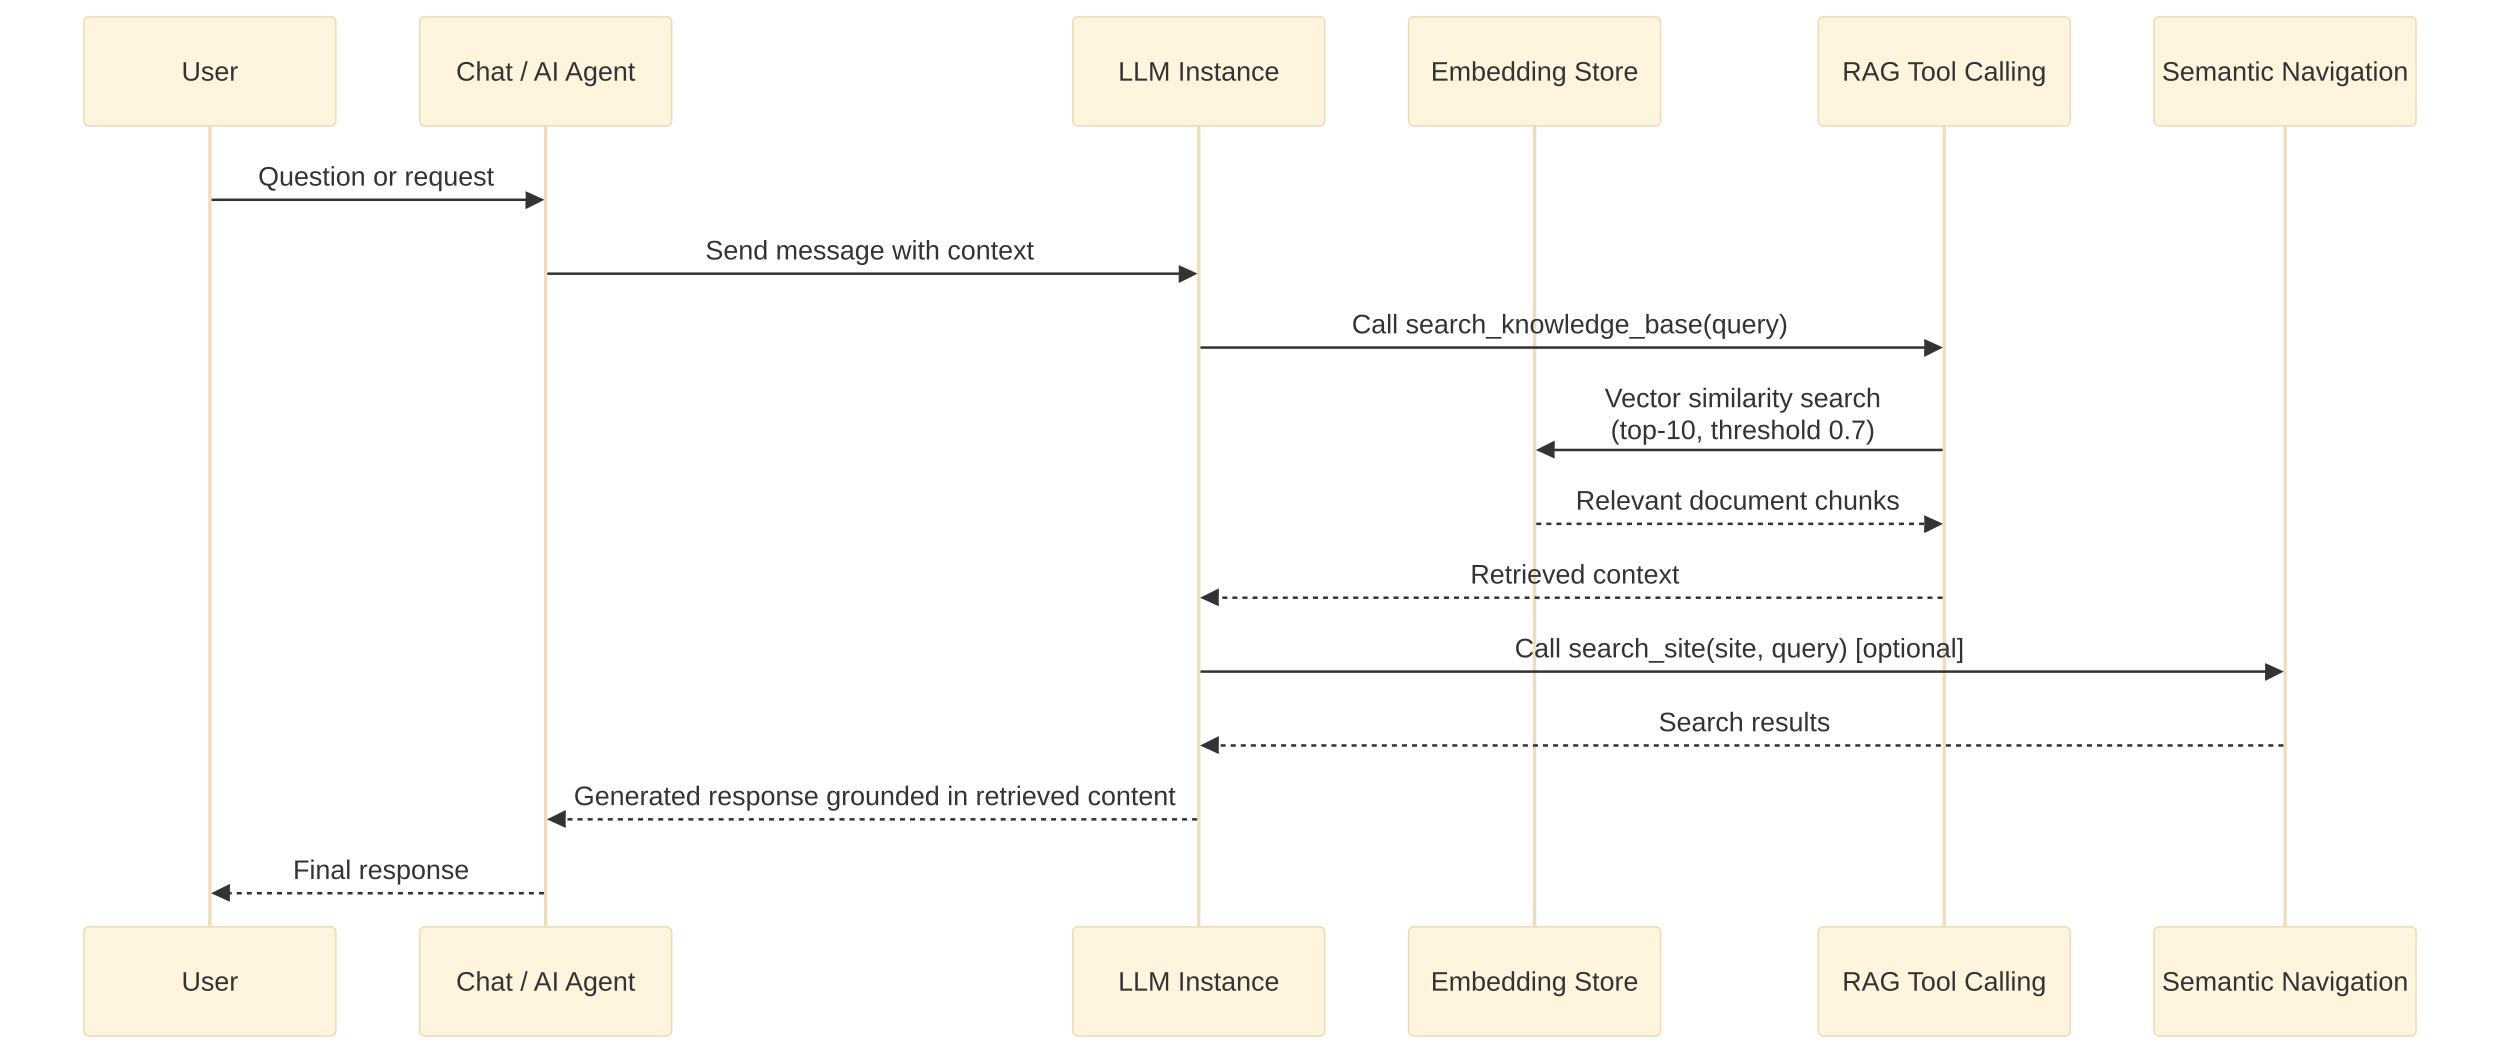
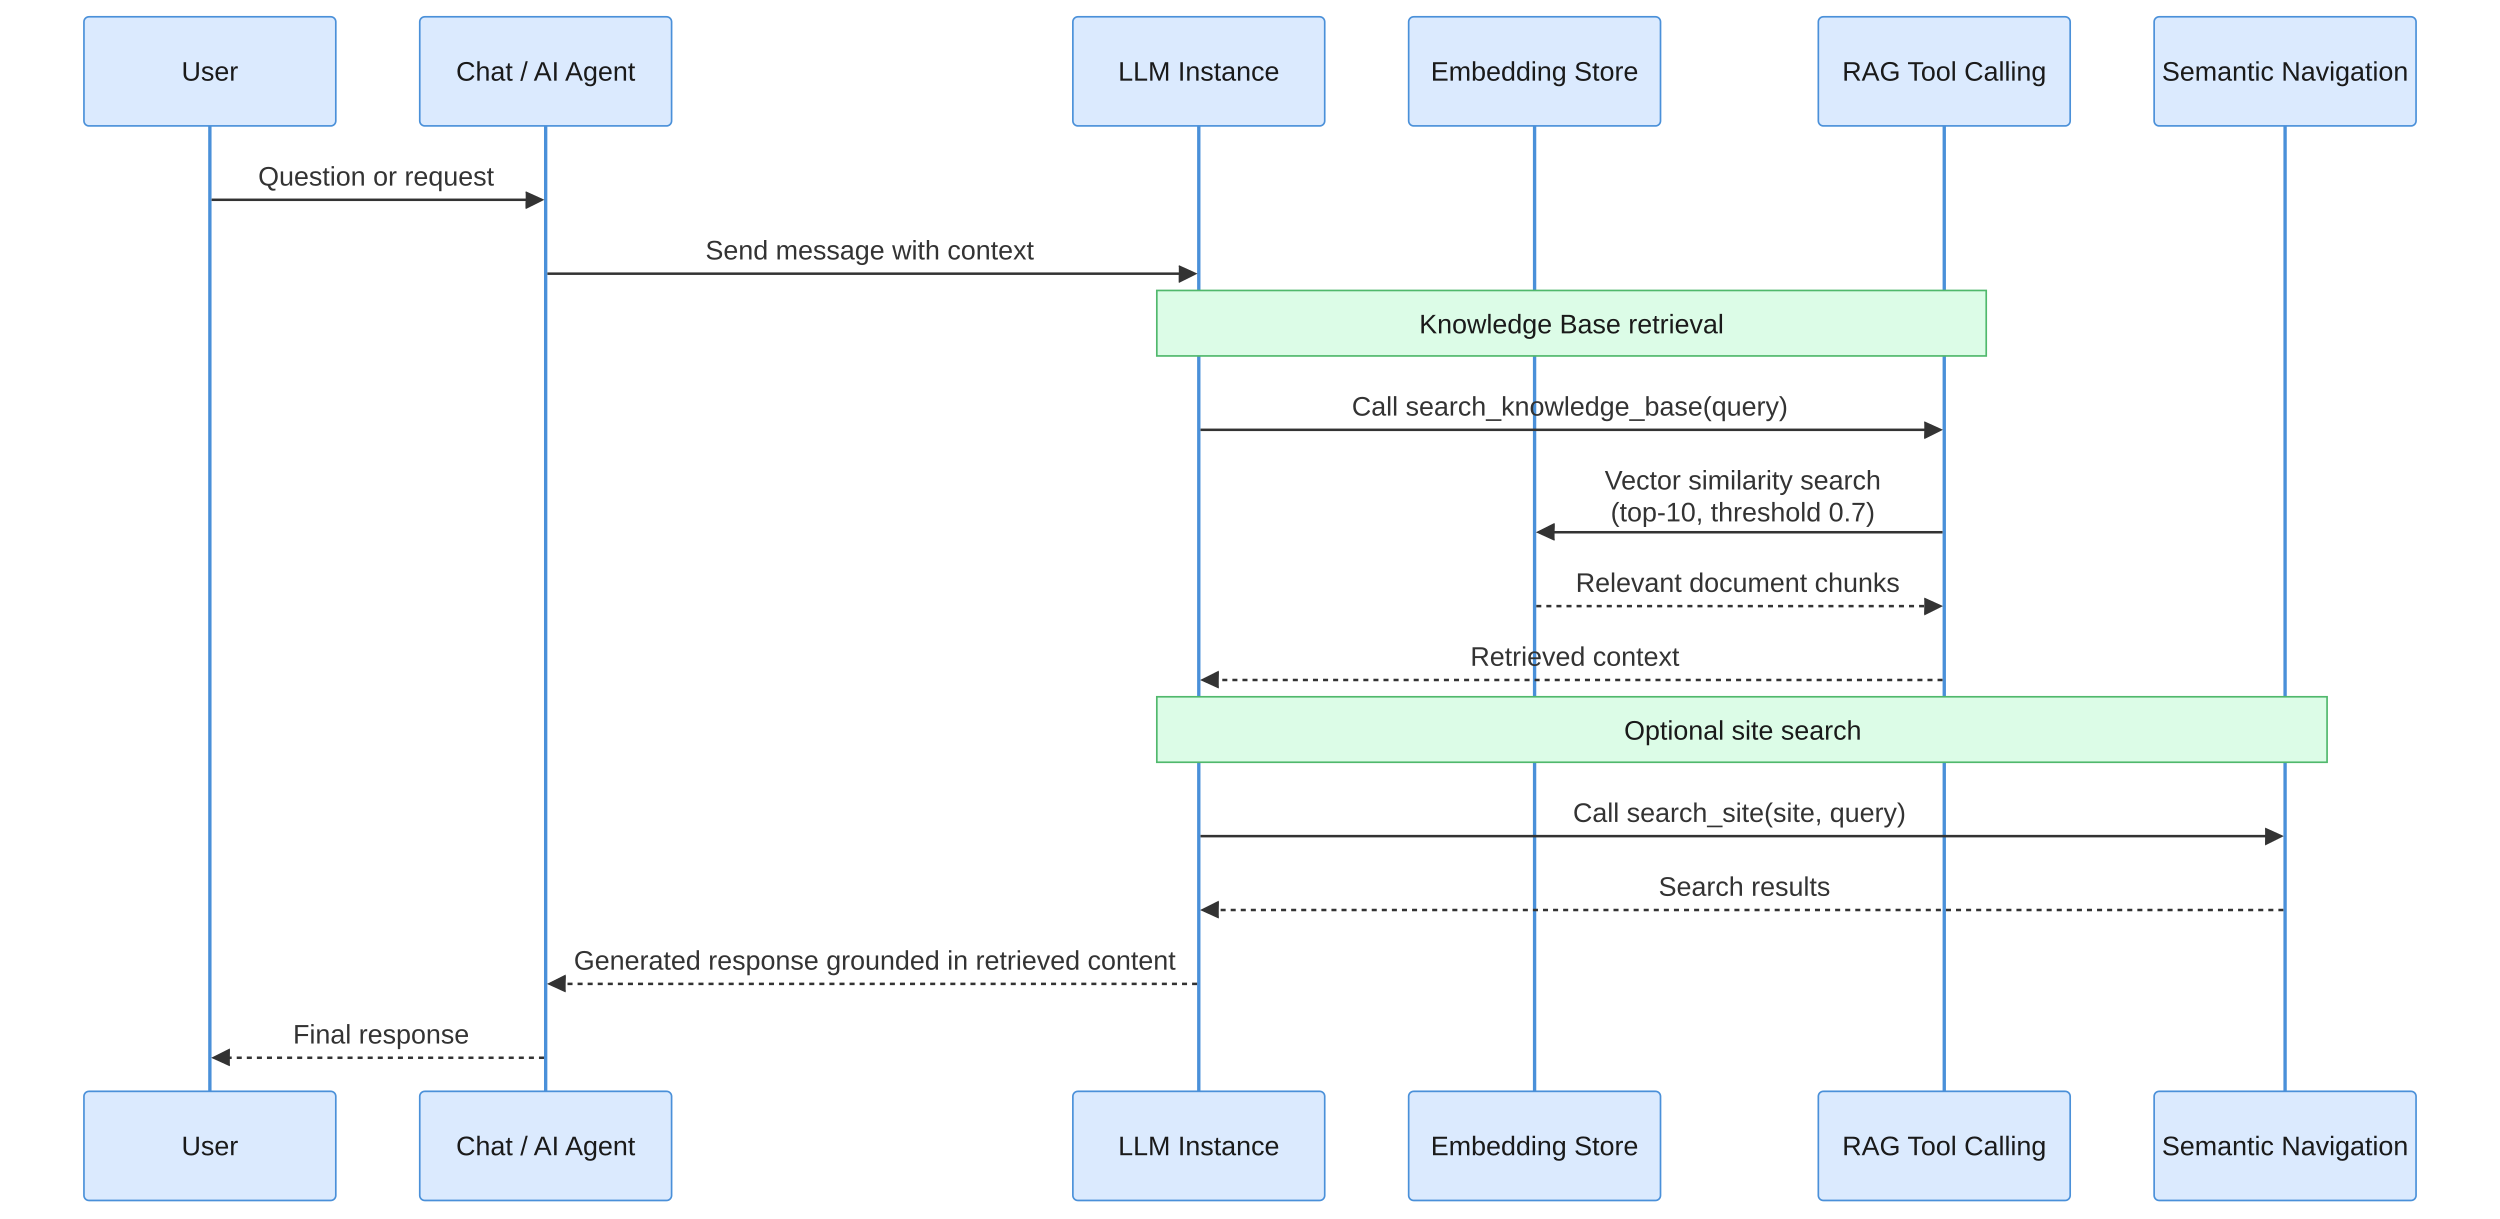
- <svg xmlns="http://www.w3.org/2000/svg" id="my-svg" width="100%" style="max-width: 1489px; background-color: transparent;" viewBox="-50 -10 1489 628" role="graphics-document document" aria-roledescription="sequence">
+ <svg xmlns="http://www.w3.org/2000/svg" id="my-svg" width="100%" style="max-width: 1489px; background-color: transparent;" viewBox="-50 -10 1489 726" role="graphics-document document" aria-roledescription="sequence">
  <g>
-     <rect x="1233" y="542" fill="#eaeaea" stroke="#666" width="156" height="65" name="SN" rx="3" ry="3" class="actor actor-bottom" />
-     <text x="1311" y="574.5" dominant-baseline="central" alignment-baseline="central" class="actor actor-box" style="text-anchor: middle; font-size: 16px; font-weight: 400;">
+     <rect x="1233" y="640" fill="#eaeaea" stroke="#666" width="156" height="65" name="SN" rx="3" ry="3" class="actor actor-bottom" />
+     <text x="1311" y="672.5" dominant-baseline="central" alignment-baseline="central" class="actor actor-box" style="text-anchor: middle; font-size: 16px; font-weight: 400;">
      <tspan x="1311" dy="0">Semantic Navigation</tspan>
    </text>
  </g>
  <g>
-     <rect x="1033" y="542" fill="#eaeaea" stroke="#666" width="150" height="65" name="RAGTool" rx="3" ry="3" class="actor actor-bottom" />
-     <text x="1108" y="574.5" dominant-baseline="central" alignment-baseline="central" class="actor actor-box" style="text-anchor: middle; font-size: 16px; font-weight: 400;">
+     <rect x="1033" y="640" fill="#eaeaea" stroke="#666" width="150" height="65" name="RAGTool" rx="3" ry="3" class="actor actor-bottom" />
+     <text x="1108" y="672.5" dominant-baseline="central" alignment-baseline="central" class="actor actor-box" style="text-anchor: middle; font-size: 16px; font-weight: 400;">
      <tspan x="1108" dy="0">RAG Tool Calling</tspan>
    </text>
  </g>
  <g>
-     <rect x="789" y="542" fill="#eaeaea" stroke="#666" width="150" height="65" name="Emb" rx="3" ry="3" class="actor actor-bottom" />
-     <text x="864" y="574.5" dominant-baseline="central" alignment-baseline="central" class="actor actor-box" style="text-anchor: middle; font-size: 16px; font-weight: 400;">
+     <rect x="789" y="640" fill="#eaeaea" stroke="#666" width="150" height="65" name="Emb" rx="3" ry="3" class="actor actor-bottom" />
+     <text x="864" y="672.5" dominant-baseline="central" alignment-baseline="central" class="actor actor-box" style="text-anchor: middle; font-size: 16px; font-weight: 400;">
      <tspan x="864" dy="0">Embedding Store</tspan>
    </text>
  </g>
  <g>
-     <rect x="589" y="542" fill="#eaeaea" stroke="#666" width="150" height="65" name="LLM" rx="3" ry="3" class="actor actor-bottom" />
-     <text x="664" y="574.5" dominant-baseline="central" alignment-baseline="central" class="actor actor-box" style="text-anchor: middle; font-size: 16px; font-weight: 400;">
+     <rect x="589" y="640" fill="#eaeaea" stroke="#666" width="150" height="65" name="LLM" rx="3" ry="3" class="actor actor-bottom" />
+     <text x="664" y="672.5" dominant-baseline="central" alignment-baseline="central" class="actor actor-box" style="text-anchor: middle; font-size: 16px; font-weight: 400;">
      <tspan x="664" dy="0">LLM Instance</tspan>
    </text>
  </g>
  <g>
-     <rect x="200" y="542" fill="#eaeaea" stroke="#666" width="150" height="65" name="Chat" rx="3" ry="3" class="actor actor-bottom" />
-     <text x="275" y="574.5" dominant-baseline="central" alignment-baseline="central" class="actor actor-box" style="text-anchor: middle; font-size: 16px; font-weight: 400;">
+     <rect x="200" y="640" fill="#eaeaea" stroke="#666" width="150" height="65" name="Chat" rx="3" ry="3" class="actor actor-bottom" />
+     <text x="275" y="672.5" dominant-baseline="central" alignment-baseline="central" class="actor actor-box" style="text-anchor: middle; font-size: 16px; font-weight: 400;">
      <tspan x="275" dy="0">Chat / AI Agent</tspan>
    </text>
  </g>
  <g>
-     <rect x="0" y="542" fill="#eaeaea" stroke="#666" width="150" height="65" name="User" rx="3" ry="3" class="actor actor-bottom" />
-     <text x="75" y="574.5" dominant-baseline="central" alignment-baseline="central" class="actor actor-box" style="text-anchor: middle; font-size: 16px; font-weight: 400;">
+     <rect x="0" y="640" fill="#eaeaea" stroke="#666" width="150" height="65" name="User" rx="3" ry="3" class="actor actor-bottom" />
+     <text x="75" y="672.5" dominant-baseline="central" alignment-baseline="central" class="actor actor-box" style="text-anchor: middle; font-size: 16px; font-weight: 400;">
      <tspan x="75" dy="0">User</tspan>
    </text>
  </g>
  <g>
-     <line id="actor5" x1="1311" y1="65" x2="1311" y2="542" class="actor-line 200" stroke-width="0.5px" stroke="#999" name="SN" />
+     <line id="actor5" x1="1311" y1="65" x2="1311" y2="640" class="actor-line 200" stroke-width="0.5px" stroke="#999" name="SN" />
    <g id="root-5">
      <rect x="1233" y="0" fill="#eaeaea" stroke="#666" width="156" height="65" name="SN" rx="3" ry="3" class="actor actor-top" />
      <text x="1311" y="32.5" dominant-baseline="central" alignment-baseline="central" class="actor actor-box" style="text-anchor: middle; font-size: 16px; font-weight: 400;">
        <tspan x="1311" dy="0">Semantic Navigation</tspan>
      </text>
    </g>
  </g>
  <g>
-     <line id="actor4" x1="1108" y1="65" x2="1108" y2="542" class="actor-line 200" stroke-width="0.5px" stroke="#999" name="RAGTool" />
+     <line id="actor4" x1="1108" y1="65" x2="1108" y2="640" class="actor-line 200" stroke-width="0.5px" stroke="#999" name="RAGTool" />
    <g id="root-4">
      <rect x="1033" y="0" fill="#eaeaea" stroke="#666" width="150" height="65" name="RAGTool" rx="3" ry="3" class="actor actor-top" />
      <text x="1108" y="32.5" dominant-baseline="central" alignment-baseline="central" class="actor actor-box" style="text-anchor: middle; font-size: 16px; font-weight: 400;">
        <tspan x="1108" dy="0">RAG Tool Calling</tspan>
      </text>
    </g>
  </g>
  <g>
-     <line id="actor3" x1="864" y1="65" x2="864" y2="542" class="actor-line 200" stroke-width="0.5px" stroke="#999" name="Emb" />
+     <line id="actor3" x1="864" y1="65" x2="864" y2="640" class="actor-line 200" stroke-width="0.5px" stroke="#999" name="Emb" />
    <g id="root-3">
      <rect x="789" y="0" fill="#eaeaea" stroke="#666" width="150" height="65" name="Emb" rx="3" ry="3" class="actor actor-top" />
      <text x="864" y="32.5" dominant-baseline="central" alignment-baseline="central" class="actor actor-box" style="text-anchor: middle; font-size: 16px; font-weight: 400;">
        <tspan x="864" dy="0">Embedding Store</tspan>
      </text>
    </g>
  </g>
  <g>
-     <line id="actor2" x1="664" y1="65" x2="664" y2="542" class="actor-line 200" stroke-width="0.5px" stroke="#999" name="LLM" />
+     <line id="actor2" x1="664" y1="65" x2="664" y2="640" class="actor-line 200" stroke-width="0.5px" stroke="#999" name="LLM" />
    <g id="root-2">
      <rect x="589" y="0" fill="#eaeaea" stroke="#666" width="150" height="65" name="LLM" rx="3" ry="3" class="actor actor-top" />
      <text x="664" y="32.5" dominant-baseline="central" alignment-baseline="central" class="actor actor-box" style="text-anchor: middle; font-size: 16px; font-weight: 400;">
        <tspan x="664" dy="0">LLM Instance</tspan>
      </text>
    </g>
  </g>
  <g>
-     <line id="actor1" x1="275" y1="65" x2="275" y2="542" class="actor-line 200" stroke-width="0.5px" stroke="#999" name="Chat" />
+     <line id="actor1" x1="275" y1="65" x2="275" y2="640" class="actor-line 200" stroke-width="0.5px" stroke="#999" name="Chat" />
    <g id="root-1">
      <rect x="200" y="0" fill="#eaeaea" stroke="#666" width="150" height="65" name="Chat" rx="3" ry="3" class="actor actor-top" />
      <text x="275" y="32.5" dominant-baseline="central" alignment-baseline="central" class="actor actor-box" style="text-anchor: middle; font-size: 16px; font-weight: 400;">
        <tspan x="275" dy="0">Chat / AI Agent</tspan>
      </text>
    </g>
  </g>
  <g>
-     <line id="actor0" x1="75" y1="65" x2="75" y2="542" class="actor-line 200" stroke-width="0.5px" stroke="#999" name="User" />
+     <line id="actor0" x1="75" y1="65" x2="75" y2="640" class="actor-line 200" stroke-width="0.5px" stroke="#999" name="User" />
    <g id="root-0">
      <rect x="0" y="0" fill="#eaeaea" stroke="#666" width="150" height="65" name="User" rx="3" ry="3" class="actor actor-top" />
      <text x="75" y="32.5" dominant-baseline="central" alignment-baseline="central" class="actor actor-box" style="text-anchor: middle; font-size: 16px; font-weight: 400;">
        <tspan x="75" dy="0">User</tspan>
      </text>
    </g>
  </g>
-   <style>#my-svg{font-family:"trebuchet ms",verdana,arial,sans-serif;font-size:14px;fill:#333;}@keyframes edge-animation-frame{from{stroke-dashoffset:0;}}@keyframes dash{to{stroke-dashoffset:0;}}#my-svg .edge-animation-slow{stroke-dasharray:9,5!important;stroke-dashoffset:900;animation:dash 50s linear infinite;stroke-linecap:round;}#my-svg .edge-animation-fast{stroke-dasharray:9,5!important;stroke-dashoffset:900;animation:dash 20s linear infinite;stroke-linecap:round;}#my-svg .error-icon{fill:hsl(220.588, 100%, 98.333%);}#my-svg .error-text{fill:rgb(8.5, 5.75, 0);stroke:rgb(8.5, 5.75, 0);}#my-svg .edge-thickness-normal{stroke-width:1px;}#my-svg .edge-thickness-thick{stroke-width:3.5px;}#my-svg .edge-pattern-solid{stroke-dasharray:0;}#my-svg .edge-thickness-invisible{stroke-width:0;fill:none;}#my-svg .edge-pattern-dashed{stroke-dasharray:3;}#my-svg .edge-pattern-dotted{stroke-dasharray:2;}#my-svg .marker{fill:#0b0b0b;stroke:#0b0b0b;}#my-svg .marker.cross{stroke:#0b0b0b;}#my-svg svg{font-family:"trebuchet ms",verdana,arial,sans-serif;font-size:14px;}#my-svg p{margin:0;}#my-svg .actor{stroke:hsl(40.588, 60%, 83.333%);fill:#fff4dd;}#my-svg text.actor&gt;tspan{fill:#333;stroke:none;}#my-svg .actor-line{stroke:hsl(40.588, 60%, 83.333%);}#my-svg .innerArc{stroke-width:1.5;stroke-dasharray:none;}#my-svg .messageLine0{stroke-width:1.5;stroke-dasharray:none;stroke:#333;}#my-svg .messageLine1{stroke-width:1.5;stroke-dasharray:2,2;stroke:#333;}#my-svg #arrowhead path{fill:#333;stroke:#333;}#my-svg .sequenceNumber{fill:#f4f4f4;}#my-svg #sequencenumber{fill:#333;}#my-svg #crosshead path{fill:#333;stroke:#333;}#my-svg .messageText{fill:#333;stroke:none;}#my-svg .labelBox{stroke:hsl(40.588, 60%, 83.333%);fill:#fff4dd;}#my-svg .labelText,#my-svg .labelText&gt;tspan{fill:#333;stroke:none;}#my-svg .loopText,#my-svg .loopText&gt;tspan{fill:#333;stroke:none;}#my-svg .loopLine{stroke-width:2px;stroke-dasharray:2,2;stroke:hsl(40.588, 60%, 83.333%);fill:hsl(40.588, 60%, 83.333%);}#my-svg .note{stroke:hsl(52.683, 60%, 73.922%);fill:#fff5ad;}#my-svg .noteText,#my-svg .noteText&gt;tspan{fill:#333;stroke:none;}#my-svg .activation0{fill:hsl(-79.412, 100%, 93.333%);stroke:hsl(-79.412, 100%, 83.333%);}#my-svg .activation1{fill:hsl(-79.412, 100%, 93.333%);stroke:hsl(-79.412, 100%, 83.333%);}#my-svg .activation2{fill:hsl(-79.412, 100%, 93.333%);stroke:hsl(-79.412, 100%, 83.333%);}#my-svg .actorPopupMenu{position:absolute;}#my-svg .actorPopupMenuPanel{position:absolute;fill:#fff4dd;box-shadow:0px 8px 16px 0px rgba(0,0,0,0.2);filter:drop-shadow(3px 5px 2px rgb(0 0 0 / 0.4));}#my-svg .actor-man line{stroke:hsl(40.588, 60%, 83.333%);fill:#fff4dd;}#my-svg .actor-man circle,#my-svg line{stroke:hsl(40.588, 60%, 83.333%);fill:#fff4dd;stroke-width:2px;}#my-svg :root{--mermaid-font-family:"trebuchet ms",verdana,arial,sans-serif;}</style>
+   <style>#my-svg{font-family:"trebuchet ms",verdana,arial,sans-serif;font-size:13px;fill:#333;}@keyframes edge-animation-frame{from{stroke-dashoffset:0;}}@keyframes dash{to{stroke-dashoffset:0;}}#my-svg .edge-animation-slow{stroke-dasharray:9,5!important;stroke-dashoffset:900;animation:dash 50s linear infinite;stroke-linecap:round;}#my-svg .edge-animation-fast{stroke-dasharray:9,5!important;stroke-dashoffset:900;animation:dash 20s linear infinite;stroke-linecap:round;}#my-svg .error-icon{fill:hsl(220.588, 100%, 98.333%);}#my-svg .error-text{fill:rgb(8.5, 5.75, 0);stroke:rgb(8.5, 5.75, 0);}#my-svg .edge-thickness-normal{stroke-width:1px;}#my-svg .edge-thickness-thick{stroke-width:3.5px;}#my-svg .edge-pattern-solid{stroke-dasharray:0;}#my-svg .edge-thickness-invisible{stroke-width:0;fill:none;}#my-svg .edge-pattern-dashed{stroke-dasharray:3;}#my-svg .edge-pattern-dotted{stroke-dasharray:2;}#my-svg .marker{fill:#0b0b0b;stroke:#0b0b0b;}#my-svg .marker.cross{stroke:#0b0b0b;}#my-svg svg{font-family:"trebuchet ms",verdana,arial,sans-serif;font-size:13px;}#my-svg p{margin:0;}#my-svg .actor{stroke:#4A90D9;fill:#dbeafe;}#my-svg text.actor&gt;tspan{fill:#1a1a1a;stroke:none;}#my-svg .actor-line{stroke:#4A90D9;}#my-svg .innerArc{stroke-width:1.5;stroke-dasharray:none;}#my-svg .messageLine0{stroke-width:1.5;stroke-dasharray:none;stroke:#333;}#my-svg .messageLine1{stroke-width:1.5;stroke-dasharray:2,2;stroke:#333;}#my-svg #arrowhead path{fill:#333;stroke:#333;}#my-svg .sequenceNumber{fill:#f4f4f4;}#my-svg #sequencenumber{fill:#333;}#my-svg #crosshead path{fill:#333;stroke:#333;}#my-svg .messageText{fill:#333;stroke:none;}#my-svg .labelBox{stroke:#E8A838;fill:#fef3c7;}#my-svg .labelText,#my-svg .labelText&gt;tspan{fill:#1a1a1a;stroke:none;}#my-svg .loopText,#my-svg .loopText&gt;tspan{fill:#b07a1a;stroke:none;}#my-svg .loopLine{stroke-width:2px;stroke-dasharray:2,2;stroke:#E8A838;fill:#E8A838;}#my-svg .note{stroke:#50B86C;fill:#dcfce7;}#my-svg .noteText,#my-svg .noteText&gt;tspan{fill:#1a1a1a;stroke:none;}#my-svg .activation0{fill:#ede9fe;stroke:#9B6EC5;}#my-svg .activation1{fill:#ede9fe;stroke:#9B6EC5;}#my-svg .activation2{fill:#ede9fe;stroke:#9B6EC5;}#my-svg .actorPopupMenu{position:absolute;}#my-svg .actorPopupMenuPanel{position:absolute;fill:#dbeafe;box-shadow:0px 8px 16px 0px rgba(0,0,0,0.2);filter:drop-shadow(3px 5px 2px rgb(0 0 0 / 0.4));}#my-svg .actor-man line{stroke:#4A90D9;fill:#dbeafe;}#my-svg .actor-man circle,#my-svg line{stroke:#4A90D9;fill:#dbeafe;stroke-width:2px;}#my-svg :root{--mermaid-font-family:"trebuchet ms",verdana,arial,sans-serif;}</style>
  <g />
  <defs>
    <symbol id="computer" width="24" height="24">
      <path transform="scale(.5)" d="M2 2v13h20v-13h-20zm18 11h-16v-9h16v9zm-10.228 6l.466-1h3.524l.467 1h-4.457zm14.228 3h-24l2-6h2.104l-1.33 4h18.45l-1.297-4h2.073l2 6zm-5-10h-14v-7h14v7z" />
    </symbol>
  </defs>
  <defs>
    <symbol id="database" fill-rule="evenodd" clip-rule="evenodd">
      <path transform="scale(.5)" d="M12.258.001l.256.004.255.005.253.008.251.01.249.012.247.015.246.016.242.019.241.02.239.023.236.024.233.027.231.028.229.031.225.032.223.034.22.036.217.038.214.04.211.041.208.043.205.045.201.046.198.048.194.05.191.051.187.053.183.054.18.056.175.057.172.059.168.06.163.061.16.063.155.064.15.066.074.033.073.033.071.034.07.034.069.035.068.035.067.035.066.035.064.036.064.036.062.036.06.036.06.037.058.037.058.037.055.038.055.038.053.038.052.038.051.039.05.039.048.039.047.039.045.04.044.04.043.04.041.04.04.041.039.041.037.041.036.041.034.041.033.042.032.042.03.042.029.042.027.042.026.043.024.043.023.043.021.043.02.043.018.044.017.043.015.044.013.044.012.044.011.045.009.044.007.045.006.045.004.045.002.045.001.045v17l-.001.045-.002.045-.004.045-.006.045-.007.045-.009.044-.011.045-.012.044-.013.044-.015.044-.017.043-.018.044-.02.043-.021.043-.023.043-.024.043-.026.043-.027.042-.029.042-.03.042-.032.042-.033.042-.034.041-.036.041-.037.041-.039.041-.04.041-.041.04-.043.04-.044.04-.045.04-.047.039-.048.039-.05.039-.051.039-.052.038-.053.038-.055.038-.055.038-.058.037-.058.037-.06.037-.06.036-.062.036-.064.036-.064.036-.066.035-.067.035-.068.035-.069.035-.07.034-.071.034-.073.033-.074.033-.15.066-.155.064-.16.063-.163.061-.168.06-.172.059-.175.057-.18.056-.183.054-.187.053-.191.051-.194.05-.198.048-.201.046-.205.045-.208.043-.211.041-.214.04-.217.038-.22.036-.223.034-.225.032-.229.031-.231.028-.233.027-.236.024-.239.023-.241.02-.242.019-.246.016-.247.015-.249.012-.251.01-.253.008-.255.005-.256.004-.258.001-.258-.001-.256-.004-.255-.005-.253-.008-.251-.01-.249-.012-.247-.015-.245-.016-.243-.019-.241-.02-.238-.023-.236-.024-.234-.027-.231-.028-.228-.031-.226-.032-.223-.034-.22-.036-.217-.038-.214-.04-.211-.041-.208-.043-.204-.045-.201-.046-.198-.048-.195-.05-.19-.051-.187-.053-.184-.054-.179-.056-.176-.057-.172-.059-.167-.06-.164-.061-.159-.063-.155-.064-.151-.066-.074-.033-.072-.033-.072-.034-.07-.034-.069-.035-.068-.035-.067-.035-.066-.035-.064-.036-.063-.036-.062-.036-.061-.036-.06-.037-.058-.037-.057-.037-.056-.038-.055-.038-.053-.038-.052-.038-.051-.039-.049-.039-.049-.039-.046-.039-.046-.04-.044-.04-.043-.04-.041-.04-.04-.041-.039-.041-.037-.041-.036-.041-.034-.041-.033-.042-.032-.042-.03-.042-.029-.042-.027-.042-.026-.043-.024-.043-.023-.043-.021-.043-.02-.043-.018-.044-.017-.043-.015-.044-.013-.044-.012-.044-.011-.045-.009-.044-.007-.045-.006-.045-.004-.045-.002-.045-.001-.045v-17l.001-.045.002-.045.004-.045.006-.045.007-.045.009-.044.011-.045.012-.044.013-.044.015-.044.017-.043.018-.044.02-.043.021-.043.023-.043.024-.043.026-.043.027-.042.029-.042.03-.042.032-.042.033-.042.034-.041.036-.041.037-.041.039-.041.04-.041.041-.04.043-.04.044-.04.046-.04.046-.039.049-.039.049-.039.051-.039.052-.038.053-.038.055-.038.056-.038.057-.037.058-.037.06-.037.061-.036.062-.036.063-.036.064-.036.066-.035.067-.035.068-.035.069-.035.07-.034.072-.034.072-.033.074-.033.151-.066.155-.064.159-.063.164-.061.167-.06.172-.059.176-.057.179-.056.184-.054.187-.053.19-.051.195-.05.198-.048.201-.046.204-.045.208-.043.211-.041.214-.04.217-.038.22-.036.223-.034.226-.032.228-.031.231-.028.234-.027.236-.024.238-.023.241-.02.243-.019.245-.016.247-.015.249-.012.251-.01.253-.008.255-.005.256-.004.258-.001.258.001zm-9.258 20.499v.01l.001.021.003.021.004.022.005.021.006.022.007.022.009.023.01.022.011.023.012.023.013.023.015.023.016.024.017.023.018.024.019.024.021.024.022.025.023.024.024.025.052.049.056.05.061.051.066.051.07.051.075.051.079.052.084.052.088.052.092.052.097.052.102.051.105.052.11.052.114.051.119.051.123.051.127.05.131.05.135.05.139.048.144.049.147.047.152.047.155.047.16.045.163.045.167.043.171.043.176.041.178.041.183.039.187.039.19.037.194.035.197.035.202.033.204.031.209.03.212.029.216.027.219.025.222.024.226.021.23.02.233.018.236.016.24.015.243.012.246.01.249.008.253.005.256.004.259.001.26-.001.257-.004.254-.005.25-.008.247-.011.244-.012.241-.014.237-.016.233-.018.231-.021.226-.021.224-.024.22-.026.216-.027.212-.028.21-.031.205-.031.202-.034.198-.034.194-.036.191-.037.187-.039.183-.04.179-.04.175-.042.172-.043.168-.044.163-.045.16-.046.155-.046.152-.047.148-.048.143-.049.139-.049.136-.05.131-.05.126-.05.123-.051.118-.052.114-.051.11-.052.106-.052.101-.052.096-.052.092-.052.088-.053.083-.051.079-.052.074-.052.07-.051.065-.051.06-.051.056-.05.051-.05.023-.024.023-.025.021-.024.02-.024.019-.024.018-.024.017-.024.015-.023.014-.024.013-.023.012-.023.01-.023.01-.022.008-.022.006-.022.006-.022.004-.022.004-.021.001-.021.001-.021v-4.127l-.077.055-.08.053-.083.054-.085.053-.087.052-.09.052-.093.051-.095.05-.097.05-.1.049-.102.049-.105.048-.106.047-.109.047-.111.046-.114.045-.115.045-.118.044-.12.043-.122.042-.124.042-.126.041-.128.04-.13.04-.132.038-.134.038-.135.037-.138.037-.139.035-.142.035-.143.034-.144.033-.147.032-.148.031-.15.03-.151.03-.153.029-.154.027-.156.027-.158.026-.159.025-.161.024-.162.023-.163.022-.165.021-.166.02-.167.019-.169.018-.169.017-.171.016-.173.015-.173.014-.175.013-.175.012-.177.011-.178.01-.179.008-.179.008-.181.006-.182.005-.182.004-.184.003-.184.002h-.37l-.184-.002-.184-.003-.182-.004-.182-.005-.181-.006-.179-.008-.179-.008-.178-.01-.176-.011-.176-.012-.175-.013-.173-.014-.172-.015-.171-.016-.17-.017-.169-.018-.167-.019-.166-.02-.165-.021-.163-.022-.162-.023-.161-.024-.159-.025-.157-.026-.156-.027-.155-.027-.153-.029-.151-.03-.15-.03-.148-.031-.146-.032-.145-.033-.143-.034-.141-.035-.14-.035-.137-.037-.136-.037-.134-.038-.132-.038-.13-.04-.128-.04-.126-.041-.124-.042-.122-.042-.12-.044-.117-.043-.116-.045-.113-.045-.112-.046-.109-.047-.106-.047-.105-.048-.102-.049-.1-.049-.097-.05-.095-.05-.093-.052-.09-.051-.087-.052-.085-.053-.083-.054-.08-.054-.077-.054v4.127zm0-5.654v.011l.001.021.003.021.004.021.005.022.006.022.007.022.009.022.01.022.011.023.012.023.013.023.015.024.016.023.017.024.018.024.019.024.021.024.022.024.023.025.024.024.052.05.056.05.061.05.066.051.07.051.075.052.079.051.084.052.088.052.092.052.097.052.102.052.105.052.11.051.114.051.119.052.123.05.127.051.131.05.135.049.139.049.144.048.147.048.152.047.155.046.16.045.163.045.167.044.171.042.176.042.178.04.183.04.187.038.19.037.194.036.197.034.202.033.204.032.209.03.212.028.216.027.219.025.222.024.226.022.23.02.233.018.236.016.24.014.243.012.246.01.249.008.253.006.256.003.259.001.26-.001.257-.003.254-.006.25-.008.247-.01.244-.012.241-.015.237-.016.233-.018.231-.02.226-.022.224-.024.22-.025.216-.027.212-.029.21-.03.205-.032.202-.033.198-.035.194-.036.191-.037.187-.039.183-.039.179-.041.175-.042.172-.043.168-.044.163-.045.16-.045.155-.047.152-.047.148-.048.143-.048.139-.05.136-.049.131-.05.126-.051.123-.051.118-.051.114-.052.11-.052.106-.052.101-.052.096-.052.092-.052.088-.052.083-.052.079-.052.074-.051.07-.052.065-.051.06-.05.056-.051.051-.049.023-.025.023-.024.021-.025.02-.024.019-.024.018-.024.017-.024.015-.023.014-.023.013-.024.012-.022.01-.023.01-.023.008-.022.006-.022.006-.022.004-.021.004-.022.001-.021.001-.021v-4.139l-.077.054-.08.054-.083.054-.085.052-.087.053-.09.051-.093.051-.095.051-.097.05-.1.049-.102.049-.105.048-.106.047-.109.047-.111.046-.114.045-.115.044-.118.044-.12.044-.122.042-.124.042-.126.041-.128.04-.13.039-.132.039-.134.038-.135.037-.138.036-.139.036-.142.035-.143.033-.144.033-.147.033-.148.031-.15.03-.151.03-.153.028-.154.028-.156.027-.158.026-.159.025-.161.024-.162.023-.163.022-.165.021-.166.02-.167.019-.169.018-.169.017-.171.016-.173.015-.173.014-.175.013-.175.012-.177.011-.178.009-.179.009-.179.007-.181.007-.182.005-.182.004-.184.003-.184.002h-.37l-.184-.002-.184-.003-.182-.004-.182-.005-.181-.007-.179-.007-.179-.009-.178-.009-.176-.011-.176-.012-.175-.013-.173-.014-.172-.015-.171-.016-.17-.017-.169-.018-.167-.019-.166-.02-.165-.021-.163-.022-.162-.023-.161-.024-.159-.025-.157-.026-.156-.027-.155-.028-.153-.028-.151-.03-.15-.03-.148-.031-.146-.033-.145-.033-.143-.033-.141-.035-.14-.036-.137-.036-.136-.037-.134-.038-.132-.039-.13-.039-.128-.04-.126-.041-.124-.042-.122-.043-.12-.043-.117-.044-.116-.044-.113-.046-.112-.046-.109-.046-.106-.047-.105-.048-.102-.049-.1-.049-.097-.05-.095-.051-.093-.051-.09-.051-.087-.053-.085-.052-.083-.054-.08-.054-.077-.054v4.139zm0-5.666v.011l.001.02.003.022.004.021.005.022.006.021.007.022.009.023.01.022.011.023.012.023.013.023.015.023.016.024.017.024.018.023.019.024.021.025.022.024.023.024.024.025.052.05.056.05.061.05.066.051.07.051.075.052.079.051.084.052.088.052.092.052.097.052.102.052.105.051.11.052.114.051.119.051.123.051.127.05.131.05.135.05.139.049.144.048.147.048.152.047.155.046.16.045.163.045.167.043.171.043.176.042.178.04.183.04.187.038.19.037.194.036.197.034.202.033.204.032.209.03.212.028.216.027.219.025.222.024.226.021.23.02.233.018.236.017.24.014.243.012.246.01.249.008.253.006.256.003.259.001.26-.001.257-.003.254-.006.25-.008.247-.01.244-.013.241-.014.237-.016.233-.018.231-.02.226-.022.224-.024.22-.025.216-.027.212-.029.21-.03.205-.032.202-.033.198-.035.194-.036.191-.037.187-.039.183-.039.179-.041.175-.042.172-.043.168-.044.163-.045.16-.045.155-.047.152-.047.148-.048.143-.049.139-.049.136-.049.131-.051.126-.05.123-.051.118-.052.114-.051.11-.052.106-.052.101-.052.096-.052.092-.052.088-.052.083-.052.079-.052.074-.052.07-.051.065-.051.06-.051.056-.05.051-.049.023-.025.023-.025.021-.024.02-.024.019-.024.018-.024.017-.024.015-.023.014-.024.013-.023.012-.023.01-.022.01-.023.008-.022.006-.022.006-.022.004-.022.004-.021.001-.021.001-.021v-4.153l-.077.054-.08.054-.083.053-.085.053-.087.053-.09.051-.093.051-.095.051-.097.05-.1.049-.102.048-.105.048-.106.048-.109.046-.111.046-.114.046-.115.044-.118.044-.12.043-.122.043-.124.042-.126.041-.128.04-.13.039-.132.039-.134.038-.135.037-.138.036-.139.036-.142.034-.143.034-.144.033-.147.032-.148.032-.15.03-.151.03-.153.028-.154.028-.156.027-.158.026-.159.024-.161.024-.162.023-.163.023-.165.021-.166.02-.167.019-.169.018-.169.017-.171.016-.173.015-.173.014-.175.013-.175.012-.177.01-.178.01-.179.009-.179.007-.181.006-.182.006-.182.004-.184.003-.184.001-.185.001-.185-.001-.184-.001-.184-.003-.182-.004-.182-.006-.181-.006-.179-.007-.179-.009-.178-.01-.176-.01-.176-.012-.175-.013-.173-.014-.172-.015-.171-.016-.17-.017-.169-.018-.167-.019-.166-.02-.165-.021-.163-.023-.162-.023-.161-.024-.159-.024-.157-.026-.156-.027-.155-.028-.153-.028-.151-.03-.15-.03-.148-.032-.146-.032-.145-.033-.143-.034-.141-.034-.14-.036-.137-.036-.136-.037-.134-.038-.132-.039-.13-.039-.128-.041-.126-.041-.124-.041-.122-.043-.12-.043-.117-.044-.116-.044-.113-.046-.112-.046-.109-.046-.106-.048-.105-.048-.102-.048-.1-.05-.097-.049-.095-.051-.093-.051-.09-.052-.087-.052-.085-.053-.083-.053-.08-.054-.077-.054v4.153zm8.74-8.179l-.257.004-.254.005-.25.008-.247.011-.244.012-.241.014-.237.016-.233.018-.231.021-.226.022-.224.023-.22.026-.216.027-.212.028-.21.031-.205.032-.202.033-.198.034-.194.036-.191.038-.187.038-.183.04-.179.041-.175.042-.172.043-.168.043-.163.045-.16.046-.155.046-.152.048-.148.048-.143.048-.139.049-.136.05-.131.05-.126.051-.123.051-.118.051-.114.052-.11.052-.106.052-.101.052-.096.052-.092.052-.088.052-.083.052-.079.052-.074.051-.07.052-.065.051-.06.05-.056.05-.051.05-.023.025-.023.024-.021.024-.02.025-.019.024-.018.024-.017.023-.015.024-.014.023-.013.023-.012.023-.01.023-.01.022-.008.022-.006.023-.006.021-.004.022-.004.021-.001.021-.001.021.001.021.001.021.004.021.004.022.006.021.006.023.008.022.01.022.01.023.012.023.013.023.014.023.015.024.017.023.018.024.019.024.02.025.021.024.023.024.023.025.051.05.056.05.06.05.065.051.07.052.074.051.079.052.083.052.088.052.092.052.096.052.101.052.106.052.11.052.114.052.118.051.123.051.126.051.131.05.136.05.139.049.143.048.148.048.152.048.155.046.16.046.163.045.168.043.172.043.175.042.179.041.183.04.187.038.191.038.194.036.198.034.202.033.205.032.21.031.212.028.216.027.22.026.224.023.226.022.231.021.233.018.237.016.241.014.244.012.247.011.25.008.254.005.257.004.26.001.26-.001.257-.004.254-.005.25-.008.247-.011.244-.012.241-.014.237-.016.233-.018.231-.021.226-.022.224-.023.22-.026.216-.027.212-.028.21-.031.205-.032.202-.033.198-.034.194-.036.191-.038.187-.038.183-.04.179-.041.175-.042.172-.043.168-.043.163-.045.16-.046.155-.046.152-.048.148-.048.143-.048.139-.049.136-.05.131-.05.126-.051.123-.051.118-.051.114-.052.11-.052.106-.052.101-.052.096-.052.092-.052.088-.052.083-.052.079-.052.074-.051.07-.052.065-.051.06-.05.056-.05.051-.05.023-.025.023-.024.021-.024.02-.025.019-.024.018-.024.017-.023.015-.024.014-.023.013-.023.012-.023.01-.023.01-.022.008-.022.006-.023.006-.021.004-.022.004-.021.001-.021.001-.021-.001-.021-.001-.021-.004-.021-.004-.022-.006-.021-.006-.023-.008-.022-.01-.022-.01-.023-.012-.023-.013-.023-.014-.023-.015-.024-.017-.023-.018-.024-.019-.024-.02-.025-.021-.024-.023-.024-.023-.025-.051-.05-.056-.05-.06-.05-.065-.051-.07-.052-.074-.051-.079-.052-.083-.052-.088-.052-.092-.052-.096-.052-.101-.052-.106-.052-.11-.052-.114-.052-.118-.051-.123-.051-.126-.051-.131-.05-.136-.05-.139-.049-.143-.048-.148-.048-.152-.048-.155-.046-.16-.046-.163-.045-.168-.043-.172-.043-.175-.042-.179-.041-.183-.04-.187-.038-.191-.038-.194-.036-.198-.034-.202-.033-.205-.032-.21-.031-.212-.028-.216-.027-.22-.026-.224-.023-.226-.022-.231-.021-.233-.018-.237-.016-.241-.014-.244-.012-.247-.011-.25-.008-.254-.005-.257-.004-.26-.001-.26.001z" />
    </symbol>
  </defs>
  <defs>
    <symbol id="clock" width="24" height="24">
      <path transform="scale(.5)" d="M12 2c5.514 0 10 4.486 10 10s-4.486 10-10 10-10-4.486-10-10 4.486-10 10-10zm0-2c-6.627 0-12 5.373-12 12s5.373 12 12 12 12-5.373 12-12-5.373-12-12-12zm5.848 12.459c.202.038.202.333.001.372-1.907.361-6.045 1.111-6.547 1.111-.719 0-1.301-.582-1.301-1.301 0-.512.77-5.447 1.125-7.445.034-.192.312-.181.343.014l.985 6.238 5.394 1.011z" />
    </symbol>
  </defs>
  <defs>
    <marker id="arrowhead" refX="7.9" refY="5" markerUnits="userSpaceOnUse" markerWidth="12" markerHeight="12" orient="auto-start-reverse">
      <path d="M -1 0 L 10 5 L 0 10 z" />
    </marker>
  </defs>
  <defs>
    <marker id="crosshead" markerWidth="15" markerHeight="8" orient="auto" refX="4" refY="4.5">
      <path fill="none" stroke="#000000" stroke-width="1pt" d="M 1,2 L 6,7 M 6,2 L 1,7" style="stroke-dasharray: 0, 0;" />
    </marker>
  </defs>
  <defs>
    <marker id="filled-head" refX="15.5" refY="7" markerWidth="20" markerHeight="28" orient="auto">
      <path d="M 18,7 L9,13 L14,7 L9,1 Z" />
    </marker>
  </defs>
  <defs>
    <marker id="sequencenumber" refX="15" refY="15" markerWidth="60" markerHeight="40" orient="auto">
      <circle cx="15" cy="15" r="6" />
    </marker>
  </defs>
  <defs>
    <marker id="solidTopArrowHead" refX="7.9" refY="7.25" markerUnits="userSpaceOnUse" markerWidth="12" markerHeight="12" orient="auto-start-reverse">
      <path d="M 0 0 L 10 8 L 0 8 z" />
    </marker>
  </defs>
  <defs>
    <marker id="solidBottomArrowHead" refX="7.9" refY="0.75" markerUnits="userSpaceOnUse" markerWidth="12" markerHeight="12" orient="auto-start-reverse">
      <path d="M 0 0 L 10 0 L 0 8 z" />
    </marker>
  </defs>
  <defs>
    <marker id="stickTopArrowHead" refX="7.5" refY="7" markerUnits="userSpaceOnUse" markerWidth="12" markerHeight="12" orient="auto-start-reverse">
      <path d="M 0 0 L 7 7" stroke="black" stroke-width="1.5" fill="none" />
    </marker>
  </defs>
  <defs>
    <marker id="stickBottomArrowHead" refX="7.5" refY="0" markerUnits="userSpaceOnUse" markerWidth="12" markerHeight="12" orient="auto-start-reverse">
      <path d="M 0 7 L 7 0" stroke="black" stroke-width="1.5" fill="none" />
    </marker>
  </defs>
+   <g>
+     <rect x="639" y="163" fill="#EDF2AE" stroke="#666" width="494" height="39" class="note" />
+     <text x="886" y="168" text-anchor="middle" dominant-baseline="middle" alignment-baseline="middle" class="noteText" dy="1em" style="font-size: 16px; font-weight: 400;">
+       <tspan x="886">Knowledge Base retrieval</tspan>
+     </text>
+   </g>
+   <g>
+     <rect x="639" y="405" fill="#EDF2AE" stroke="#666" width="697" height="39" class="note" />
+     <text x="988" y="410" text-anchor="middle" dominant-baseline="middle" alignment-baseline="middle" class="noteText" dy="1em" style="font-size: 16px; font-weight: 400;">
+       <tspan x="988">Optional site search</tspan>
+     </text>
+   </g>
  <text x="174" y="80" text-anchor="middle" dominant-baseline="middle" alignment-baseline="middle" class="messageText" dy="1em" style="font-size: 16px; font-weight: 400;">Question or request</text>
  <line x1="76" y1="109" x2="271" y2="109" class="messageLine0" stroke-width="2" stroke="none" marker-end="url(#arrowhead)" style="fill: none;" />
  <text x="468" y="124" text-anchor="middle" dominant-baseline="middle" alignment-baseline="middle" class="messageText" dy="1em" style="font-size: 16px; font-weight: 400;">Send message with context</text>
  <line x1="276" y1="153" x2="660" y2="153" class="messageLine0" stroke-width="2" stroke="none" marker-end="url(#arrowhead)" style="fill: none;" />
-   <text x="885" y="168" text-anchor="middle" dominant-baseline="middle" alignment-baseline="middle" class="messageText" dy="1em" style="font-size: 16px; font-weight: 400;">Call search_knowledge_base(query)</text>
-   <line x1="665" y1="197" x2="1104" y2="197" class="messageLine0" stroke-width="2" stroke="none" marker-end="url(#arrowhead)" style="fill: none;" />
-   <text x="988" y="212" text-anchor="middle" dominant-baseline="middle" alignment-baseline="middle" class="messageText" dy="1em" style="font-size: 16px; font-weight: 400;">Vector similarity search</text>
-   <text x="988" y="231" text-anchor="middle" dominant-baseline="middle" alignment-baseline="middle" class="messageText" dy="1em" style="font-size: 16px; font-weight: 400;">(top-10, threshold 0.7)</text>
-   <line x1="1107" y1="258" x2="868" y2="258" class="messageLine0" stroke-width="2" stroke="none" marker-end="url(#arrowhead)" style="fill: none;" />
-   <text x="985" y="273" text-anchor="middle" dominant-baseline="middle" alignment-baseline="middle" class="messageText" dy="1em" style="font-size: 16px; font-weight: 400;">Relevant document chunks</text>
-   <line x1="865" y1="302" x2="1104" y2="302" class="messageLine1" stroke-width="2" stroke="none" marker-end="url(#arrowhead)" style="stroke-dasharray: 3, 3; fill: none;" />
-   <text x="888" y="317" text-anchor="middle" dominant-baseline="middle" alignment-baseline="middle" class="messageText" dy="1em" style="font-size: 16px; font-weight: 400;">Retrieved context</text>
-   <line x1="1107" y1="346" x2="668" y2="346" class="messageLine1" stroke-width="2" stroke="none" marker-end="url(#arrowhead)" style="stroke-dasharray: 3, 3; fill: none;" />
-   <text x="986" y="361" text-anchor="middle" dominant-baseline="middle" alignment-baseline="middle" class="messageText" dy="1em" style="font-size: 16px; font-weight: 400;">Call search_site(site, query) [optional]</text>
-   <line x1="665" y1="390" x2="1307" y2="390" class="messageLine0" stroke-width="2" stroke="none" marker-end="url(#arrowhead)" style="fill: none;" />
-   <text x="989" y="405" text-anchor="middle" dominant-baseline="middle" alignment-baseline="middle" class="messageText" dy="1em" style="font-size: 16px; font-weight: 400;">Search results</text>
-   <line x1="1310" y1="434" x2="668" y2="434" class="messageLine1" stroke-width="2" stroke="none" marker-end="url(#arrowhead)" style="stroke-dasharray: 3, 3; fill: none;" />
-   <text x="471" y="449" text-anchor="middle" dominant-baseline="middle" alignment-baseline="middle" class="messageText" dy="1em" style="font-size: 16px; font-weight: 400;">Generated response grounded in retrieved content</text>
-   <line x1="663" y1="478" x2="279" y2="478" class="messageLine1" stroke-width="2" stroke="none" marker-end="url(#arrowhead)" style="stroke-dasharray: 3, 3; fill: none;" />
-   <text x="177" y="493" text-anchor="middle" dominant-baseline="middle" alignment-baseline="middle" class="messageText" dy="1em" style="font-size: 16px; font-weight: 400;">Final response</text>
-   <line x1="274" y1="522" x2="79" y2="522" class="messageLine1" stroke-width="2" stroke="none" marker-end="url(#arrowhead)" style="stroke-dasharray: 3, 3; fill: none;" />
+   <text x="885" y="217" text-anchor="middle" dominant-baseline="middle" alignment-baseline="middle" class="messageText" dy="1em" style="font-size: 16px; font-weight: 400;">Call search_knowledge_base(query)</text>
+   <line x1="665" y1="246" x2="1104" y2="246" class="messageLine0" stroke-width="2" stroke="none" marker-end="url(#arrowhead)" style="fill: none;" />
+   <text x="988" y="261" text-anchor="middle" dominant-baseline="middle" alignment-baseline="middle" class="messageText" dy="1em" style="font-size: 16px; font-weight: 400;">Vector similarity search</text>
+   <text x="988" y="280" text-anchor="middle" dominant-baseline="middle" alignment-baseline="middle" class="messageText" dy="1em" style="font-size: 16px; font-weight: 400;">(top-10, threshold 0.7)</text>
+   <line x1="1107" y1="307" x2="868" y2="307" class="messageLine0" stroke-width="2" stroke="none" marker-end="url(#arrowhead)" style="fill: none;" />
+   <text x="985" y="322" text-anchor="middle" dominant-baseline="middle" alignment-baseline="middle" class="messageText" dy="1em" style="font-size: 16px; font-weight: 400;">Relevant document chunks</text>
+   <line x1="865" y1="351" x2="1104" y2="351" class="messageLine1" stroke-width="2" stroke="none" marker-end="url(#arrowhead)" style="stroke-dasharray: 3, 3; fill: none;" />
+   <text x="888" y="366" text-anchor="middle" dominant-baseline="middle" alignment-baseline="middle" class="messageText" dy="1em" style="font-size: 16px; font-weight: 400;">Retrieved context</text>
+   <line x1="1107" y1="395" x2="668" y2="395" class="messageLine1" stroke-width="2" stroke="none" marker-end="url(#arrowhead)" style="stroke-dasharray: 3, 3; fill: none;" />
+   <text x="986" y="459" text-anchor="middle" dominant-baseline="middle" alignment-baseline="middle" class="messageText" dy="1em" style="font-size: 16px; font-weight: 400;">Call search_site(site, query)</text>
+   <line x1="665" y1="488" x2="1307" y2="488" class="messageLine0" stroke-width="2" stroke="none" marker-end="url(#arrowhead)" style="fill: none;" />
+   <text x="989" y="503" text-anchor="middle" dominant-baseline="middle" alignment-baseline="middle" class="messageText" dy="1em" style="font-size: 16px; font-weight: 400;">Search results</text>
+   <line x1="1310" y1="532" x2="668" y2="532" class="messageLine1" stroke-width="2" stroke="none" marker-end="url(#arrowhead)" style="stroke-dasharray: 3, 3; fill: none;" />
+   <text x="471" y="547" text-anchor="middle" dominant-baseline="middle" alignment-baseline="middle" class="messageText" dy="1em" style="font-size: 16px; font-weight: 400;">Generated response grounded in retrieved content</text>
+   <line x1="663" y1="576" x2="279" y2="576" class="messageLine1" stroke-width="2" stroke="none" marker-end="url(#arrowhead)" style="stroke-dasharray: 3, 3; fill: none;" />
+   <text x="177" y="591" text-anchor="middle" dominant-baseline="middle" alignment-baseline="middle" class="messageText" dy="1em" style="font-size: 16px; font-weight: 400;">Final response</text>
+   <line x1="274" y1="620" x2="79" y2="620" class="messageLine1" stroke-width="2" stroke="none" marker-end="url(#arrowhead)" style="stroke-dasharray: 3, 3; fill: none;" />
</svg>
